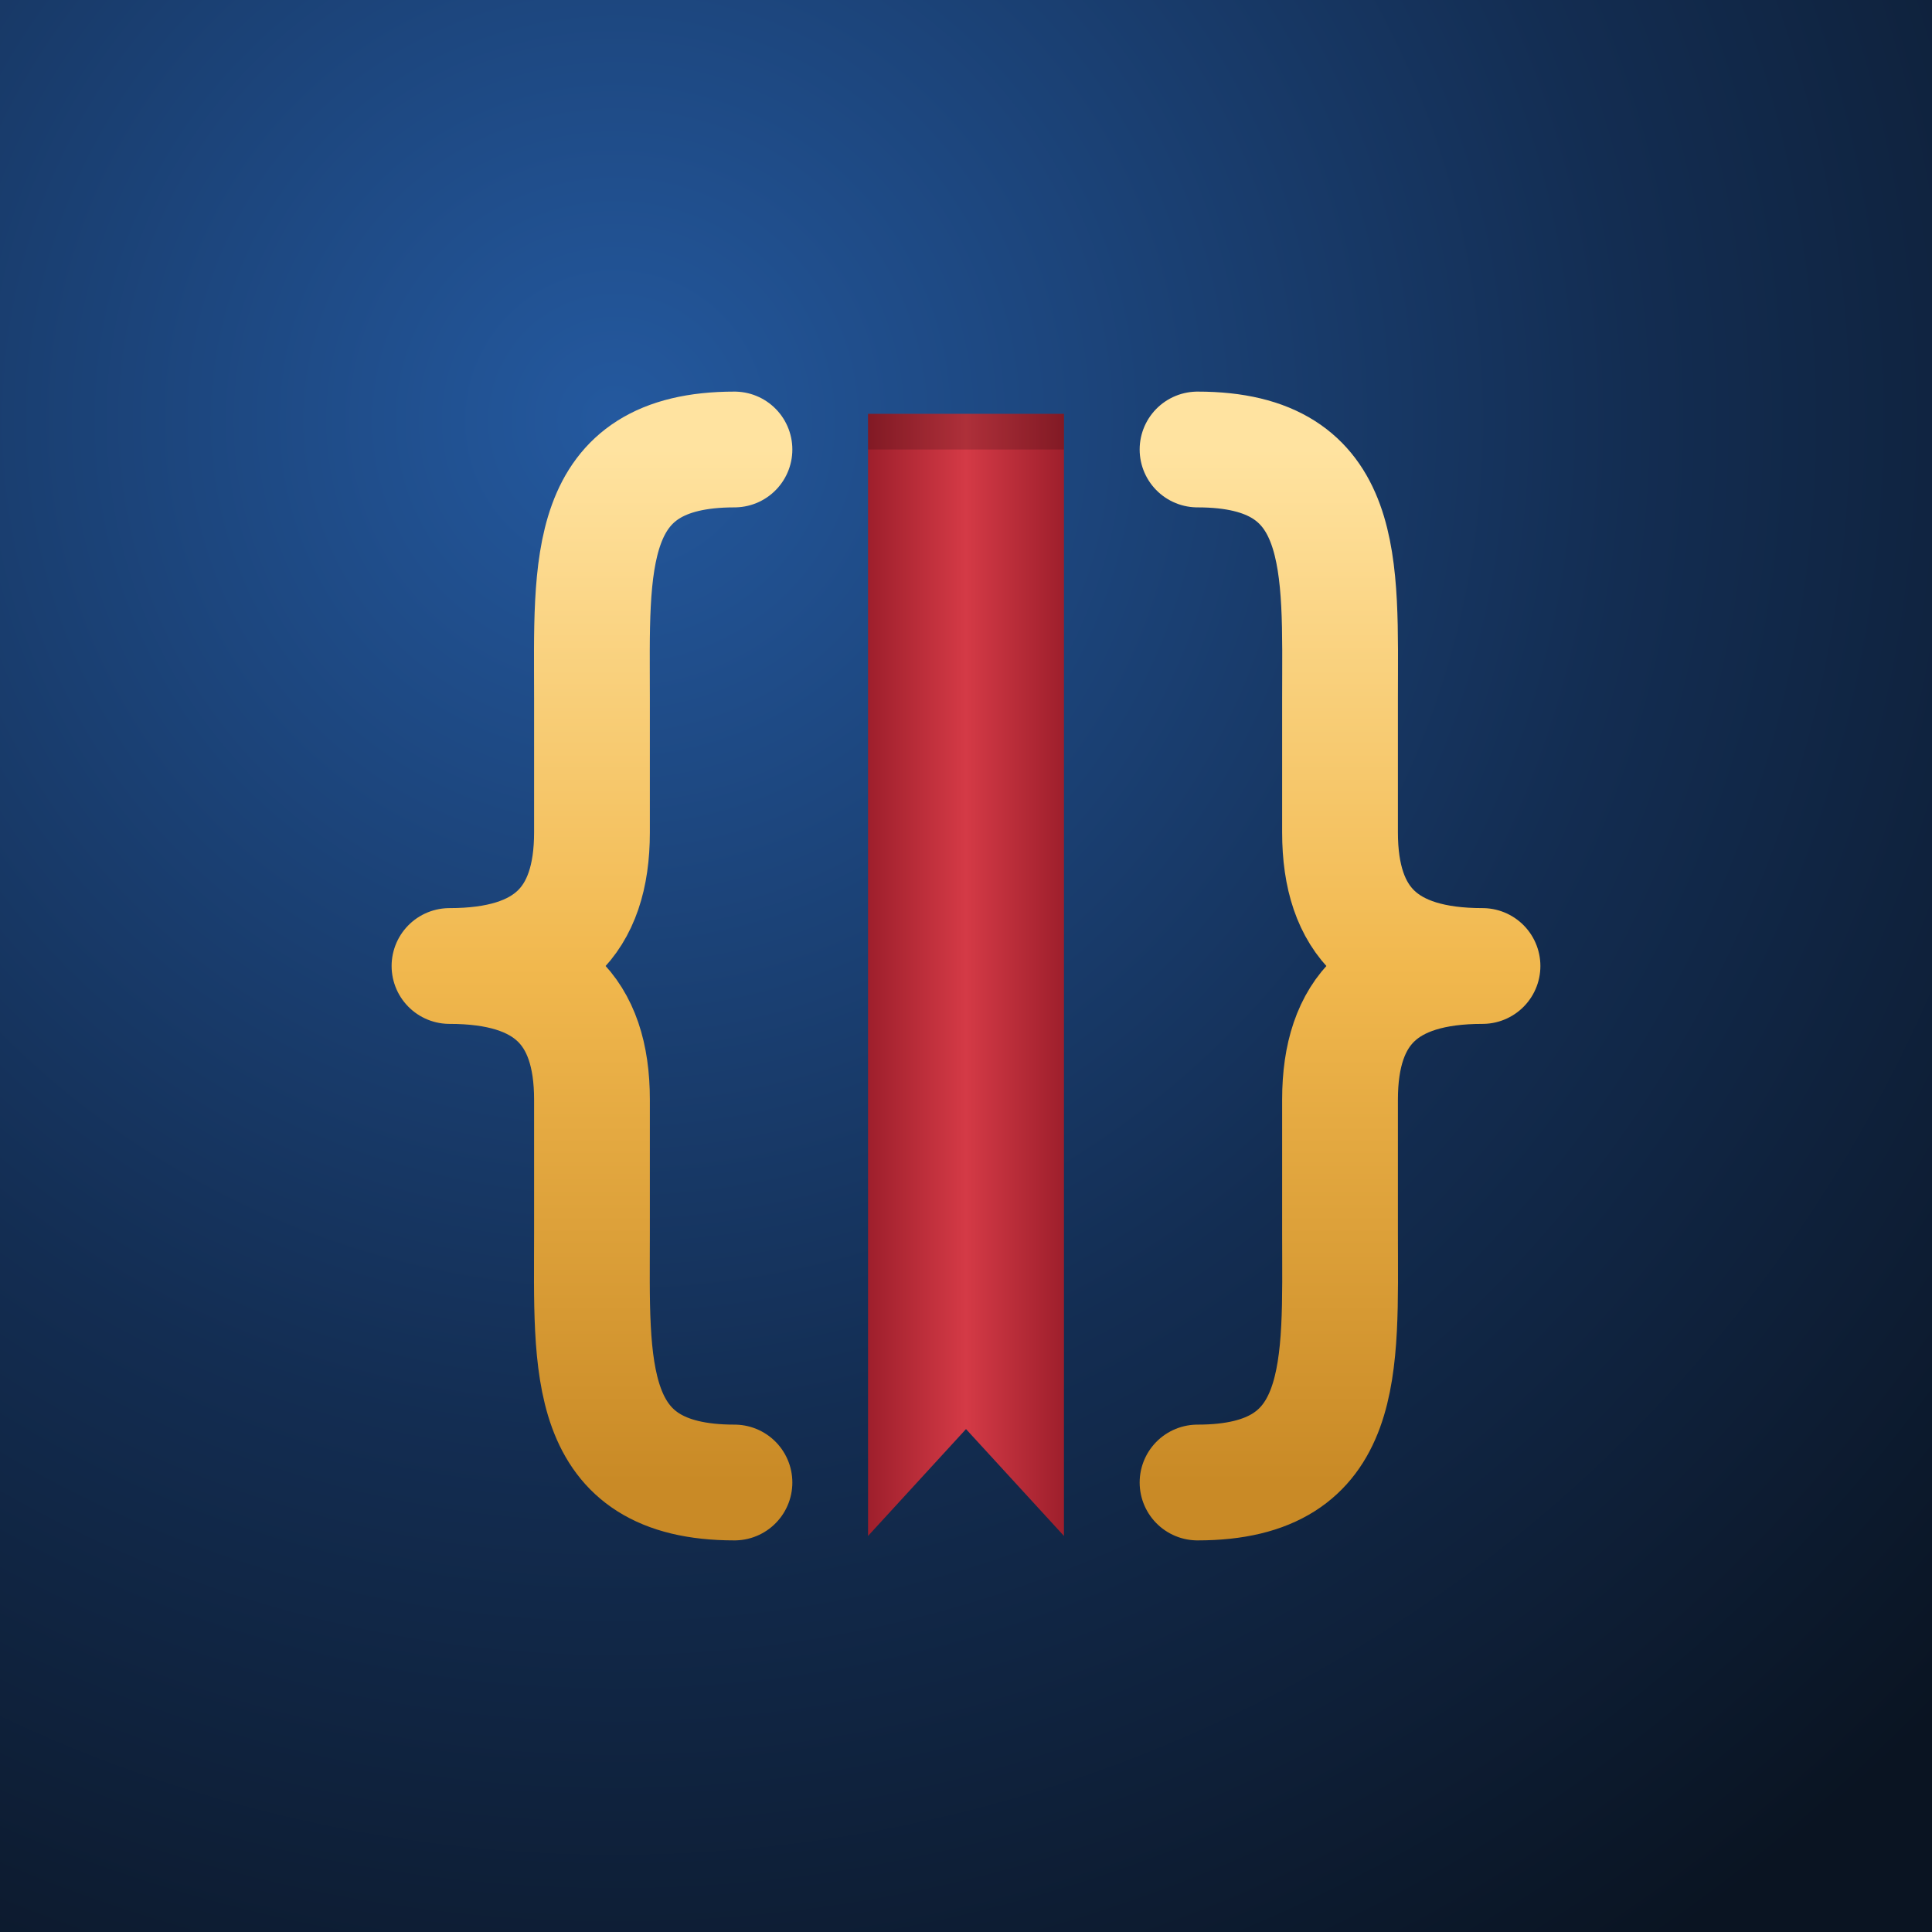
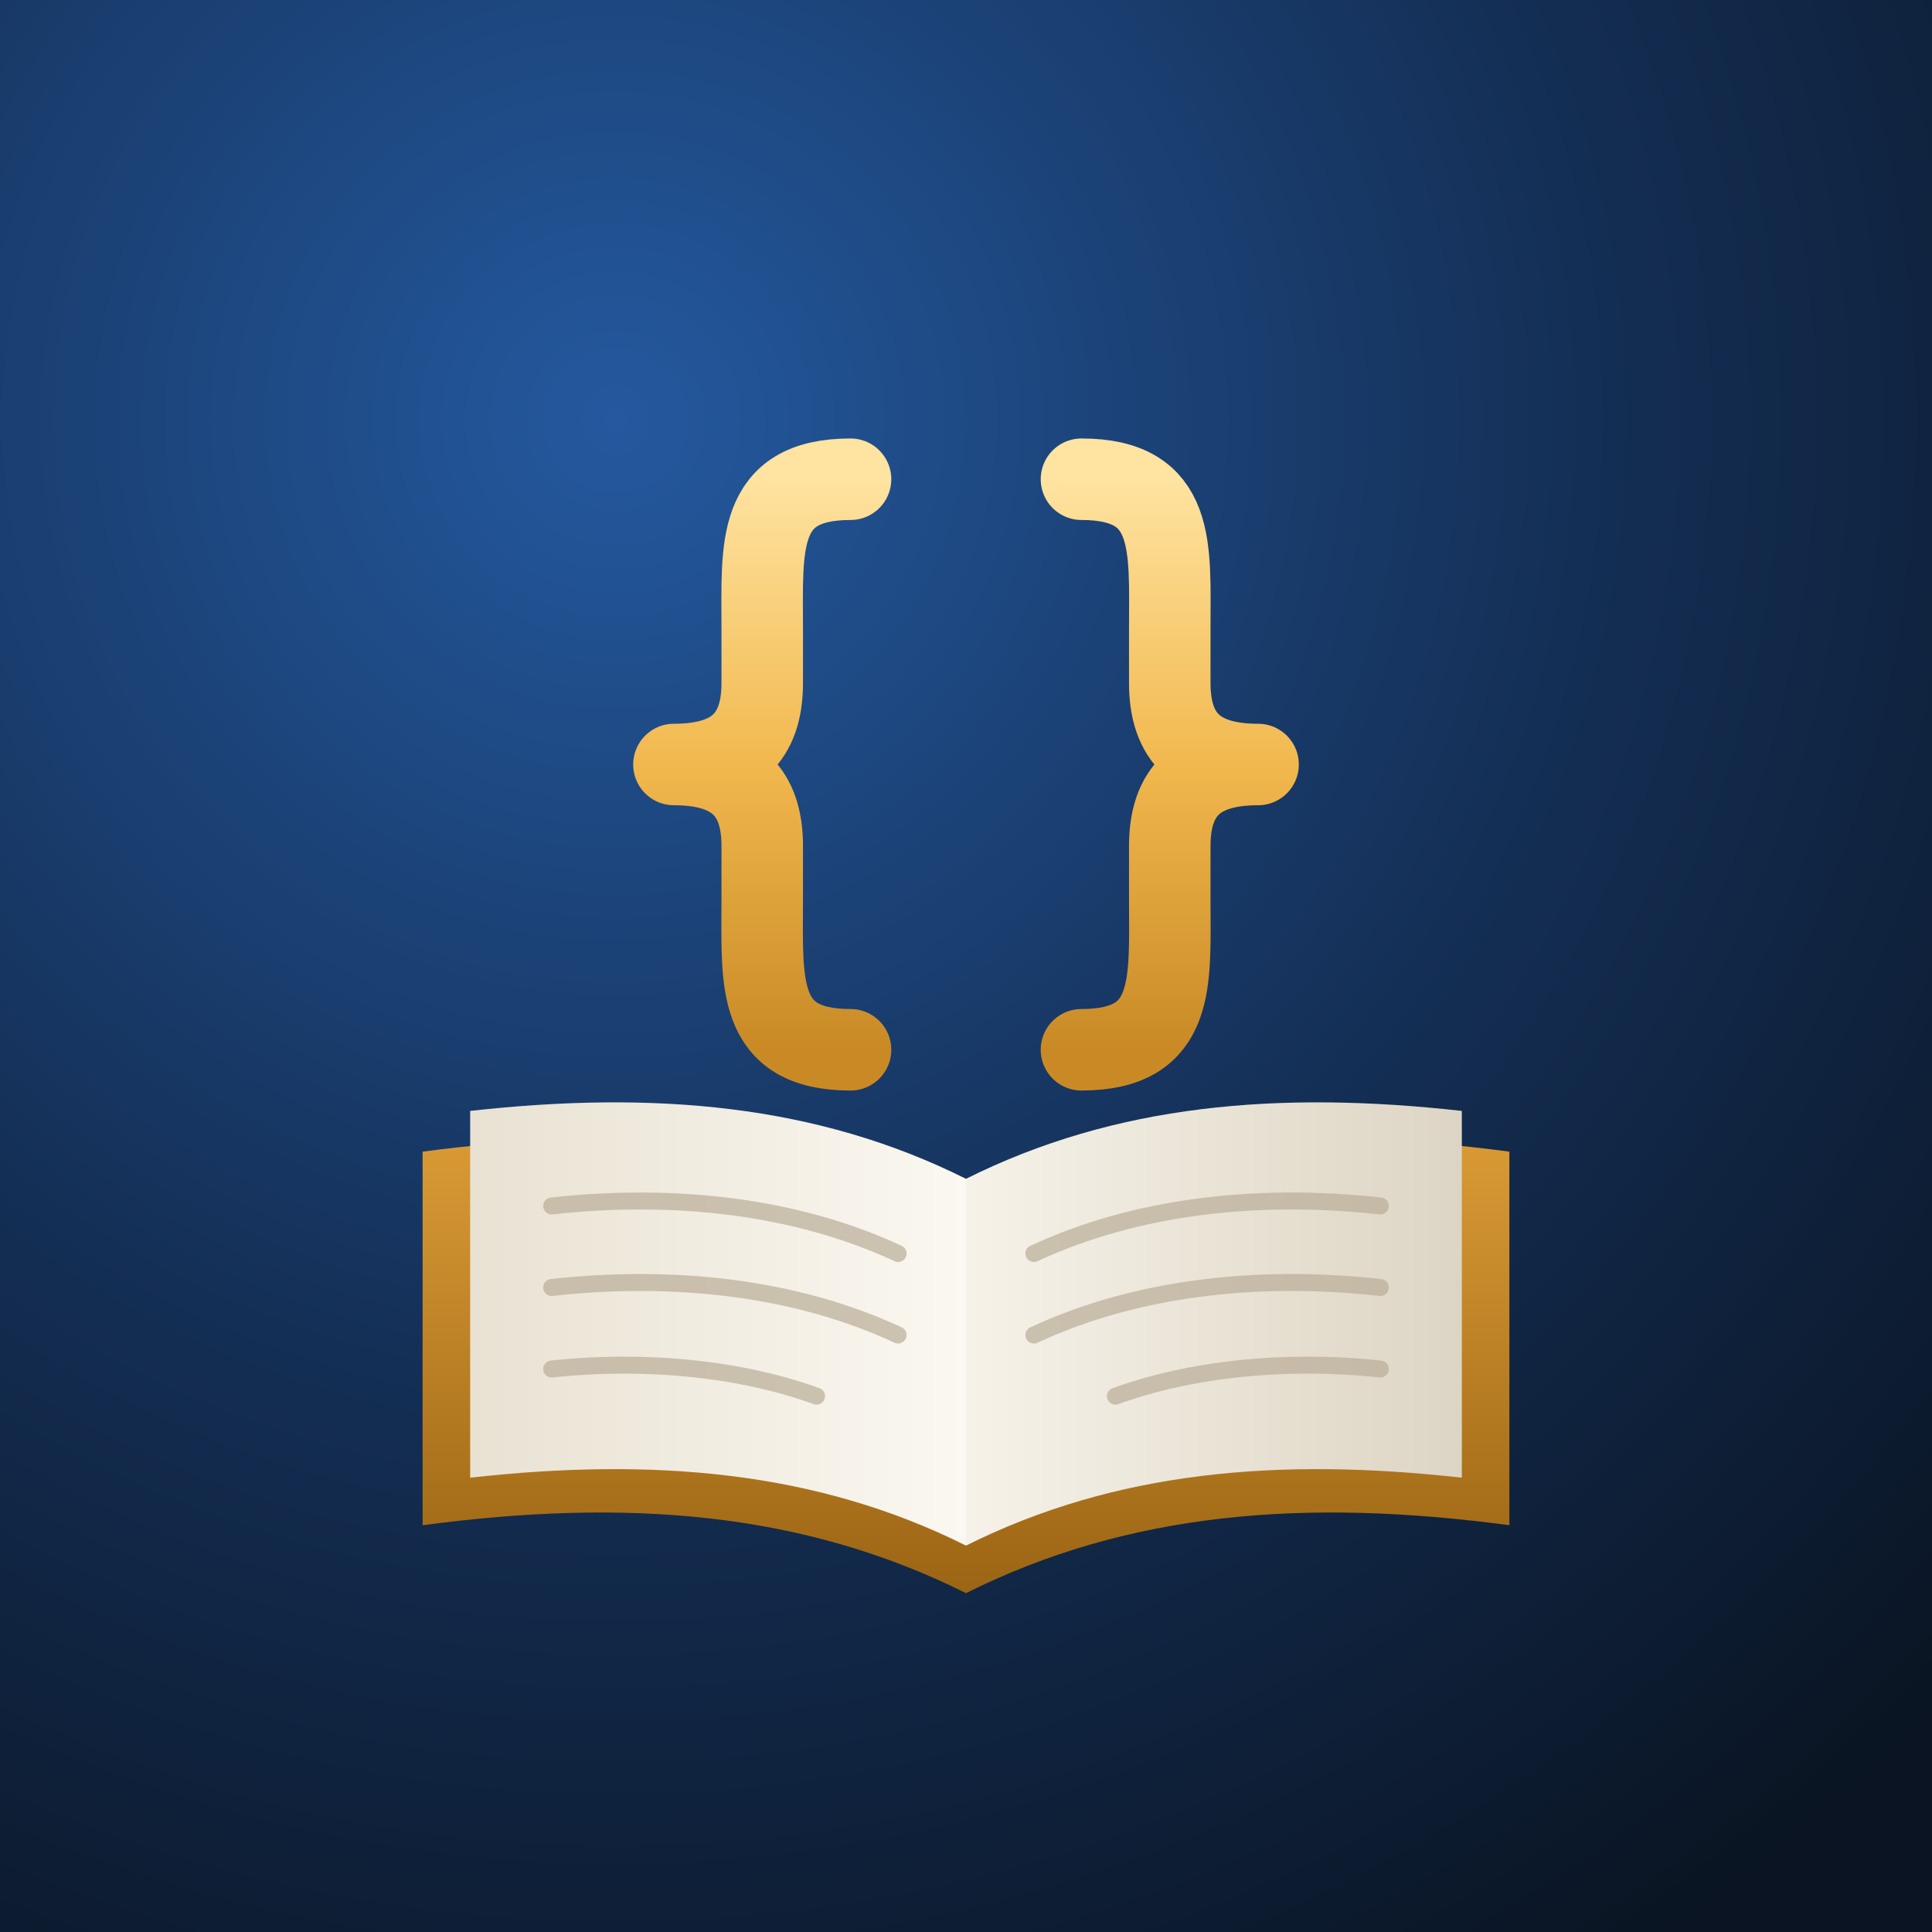
<svg xmlns="http://www.w3.org/2000/svg" viewBox="0 0 512 512" width="512" height="512">
  <defs>
    <radialGradient id="bg" cx="0.32" cy="0.22" r="0.95">
      <stop offset="0" stop-color="#24599f" />
      <stop offset="0.55" stop-color="#132d52" />
      <stop offset="1" stop-color="#0a1422" />
    </radialGradient>
    <linearGradient id="gold" x1="0" y1="0" x2="0" y2="1">
      <stop offset="0" stop-color="#ffe3a0" />
      <stop offset="0.5" stop-color="#f1b84e" />
      <stop offset="1" stop-color="#c98a26" />
    </linearGradient>
-     <linearGradient id="rib" x1="0" y1="0" x2="1" y2="0">
-       <stop offset="0" stop-color="#9e1f2c" />
-       <stop offset="0.5" stop-color="#d43a46" />
-       <stop offset="1" stop-color="#9e1f2c" />
+     <linearGradient id="cover" x1="0" y1="0" x2="0" y2="1">
+       <stop offset="0" stop-color="#d99a35" />
+       <stop offset="1" stop-color="#9c6514" />
+     </linearGradient>
+     <linearGradient id="pl" x1="0" y1="0" x2="1" y2="0">
+       <stop offset="0" stop-color="#e9e2d3" />
+       <stop offset="1" stop-color="#fbf8f1" />
+     </linearGradient>
+     <linearGradient id="pr" x1="0" y1="0" x2="1" y2="0">
+       <stop offset="0" stop-color="#f6f2e9" />
+       <stop offset="1" stop-color="#ddd5c4" />
    </linearGradient>
  </defs>
  <rect width="512" height="512" fill="url(#bg)" />
-   <g transform="translate(256 256) scale(1.18) translate(-256 -256)">
-     <path d="M234 132 H278 V384 L256 360 L234 384 Z" fill="url(#rib)" />
-     <path d="M234 132 H278 V140 H234 Z" fill="#000" opacity="0.18" />
-     <g fill="none" stroke="url(#gold)" stroke-width="26" stroke-linecap="round" stroke-linejoin="round">
-       <path d="M204 140 C170 140 172 166 172 196 V226 C172 246 162 256 140 256 C162 256 172 266 172 286 V316 C172 346 170 372 204 372" />
-       <path d="M308 140 C342 140 340 166 340 196 V226 C340 246 350 256 372 256 C350 256 340 266 340 286 V316 C340 346 342 372 308 372" />
+   <g transform="translate(256 262) scale(0.9) translate(-256 -262)">
+     <g fill="none" stroke="url(#gold)" stroke-width="24" stroke-linecap="round" stroke-linejoin="round">
+       <path d="M222 112 C194 112 196 132 196 156 V172 C196 188 188 196 170 196 C188 196 196 204 196 220 V236 C196 260 194 280 222 280" />
+       <path d="M290 112 C318 112 316 132 316 156 V172 C316 188 324 196 342 196 C324 196 316 204 316 220 V236 C316 260 318 280 290 280" />
+     </g>
+     <path d="M256 330 C208 306 156 302 96 310 V420 C156 412 208 416 256 440 C304 416 356 412 416 420 V310 C356 302 304 306 256 330 Z" fill="url(#cover)" />
+     <path d="M256 318 C212 296 164 292 110 298 V406 C164 400 212 404 256 426 Z" fill="url(#pl)" />
+     <path d="M256 318 C300 296 348 292 402 298 V406 C348 400 300 404 256 426 Z" fill="url(#pr)" />
+     <g stroke="#b9ad97" stroke-width="5" stroke-linecap="round" fill="none" opacity="0.7">
+       <path d="M134 326 C170 322 206 326 236 340" />
+       <path d="M134 350 C170 346 206 350 236 364" />
+       <path d="M134 374 C162 371 190 374 212 382" />
+       <path d="M378 326 C342 322 306 326 276 340" />
+       <path d="M378 350 C342 346 306 350 276 364" />
+       <path d="M378 374 C350 371 322 374 300 382" />
    </g>
  </g>
</svg>
